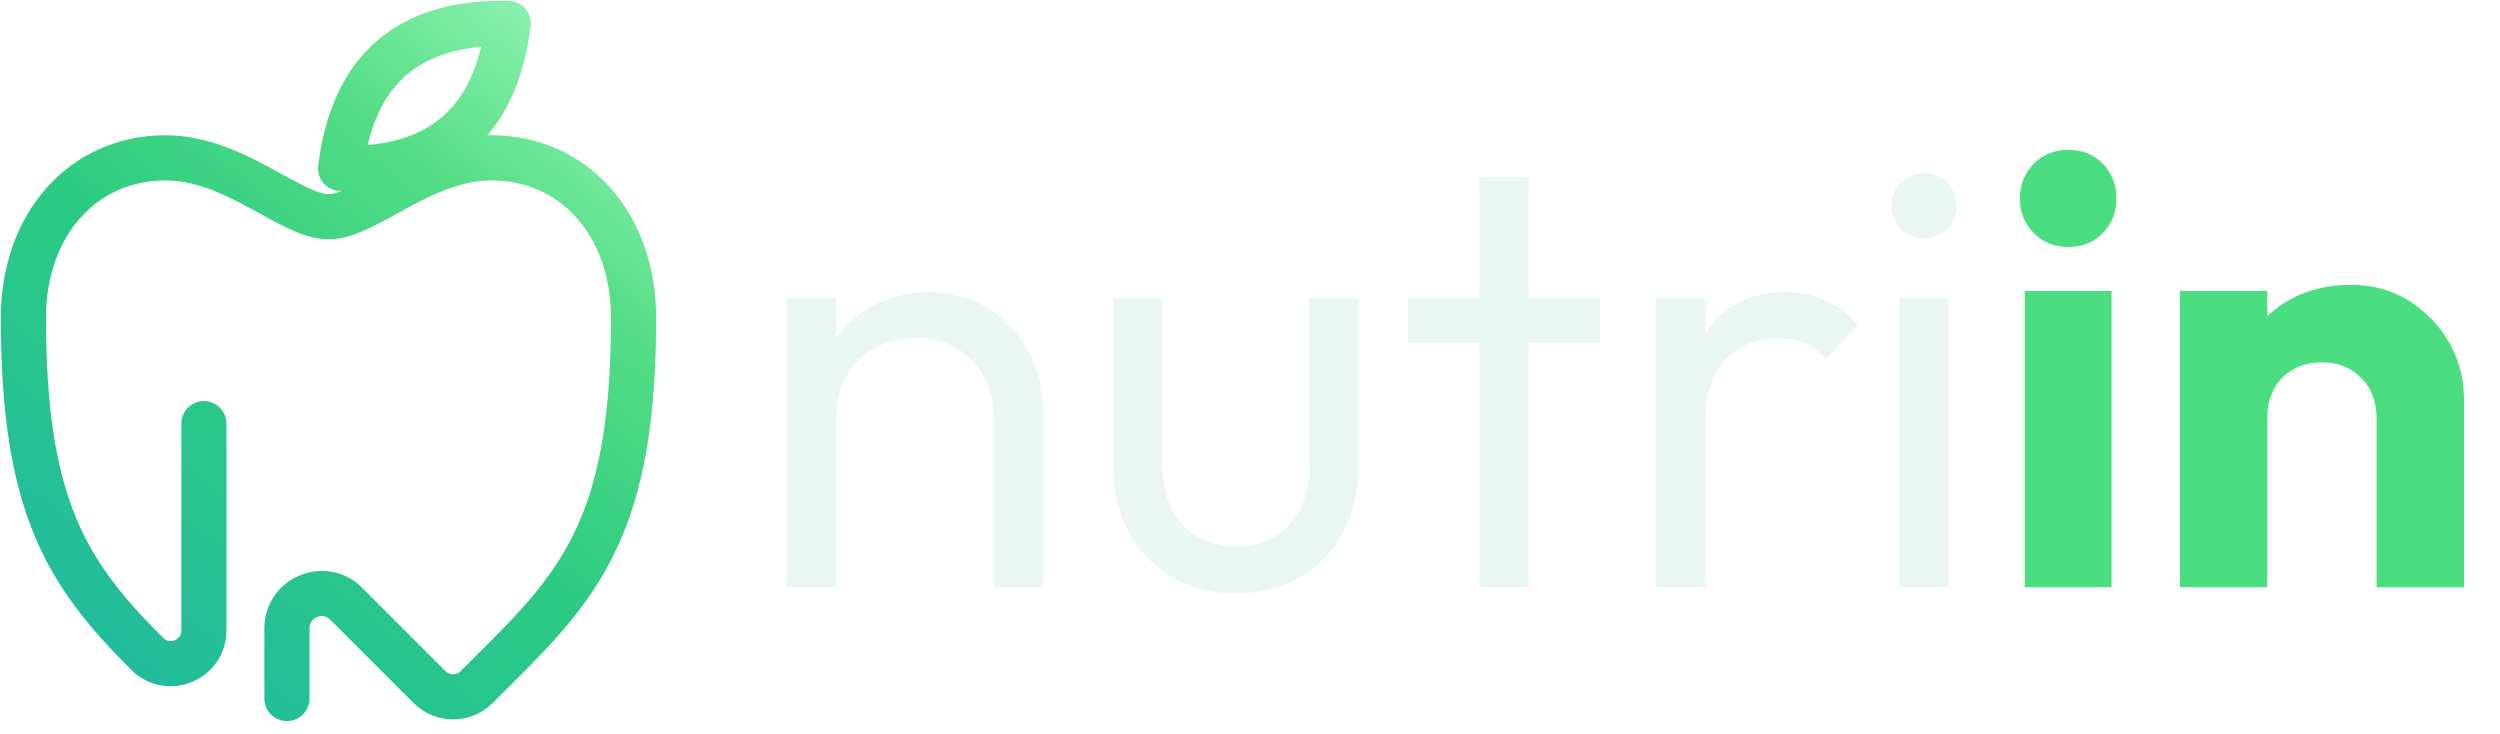
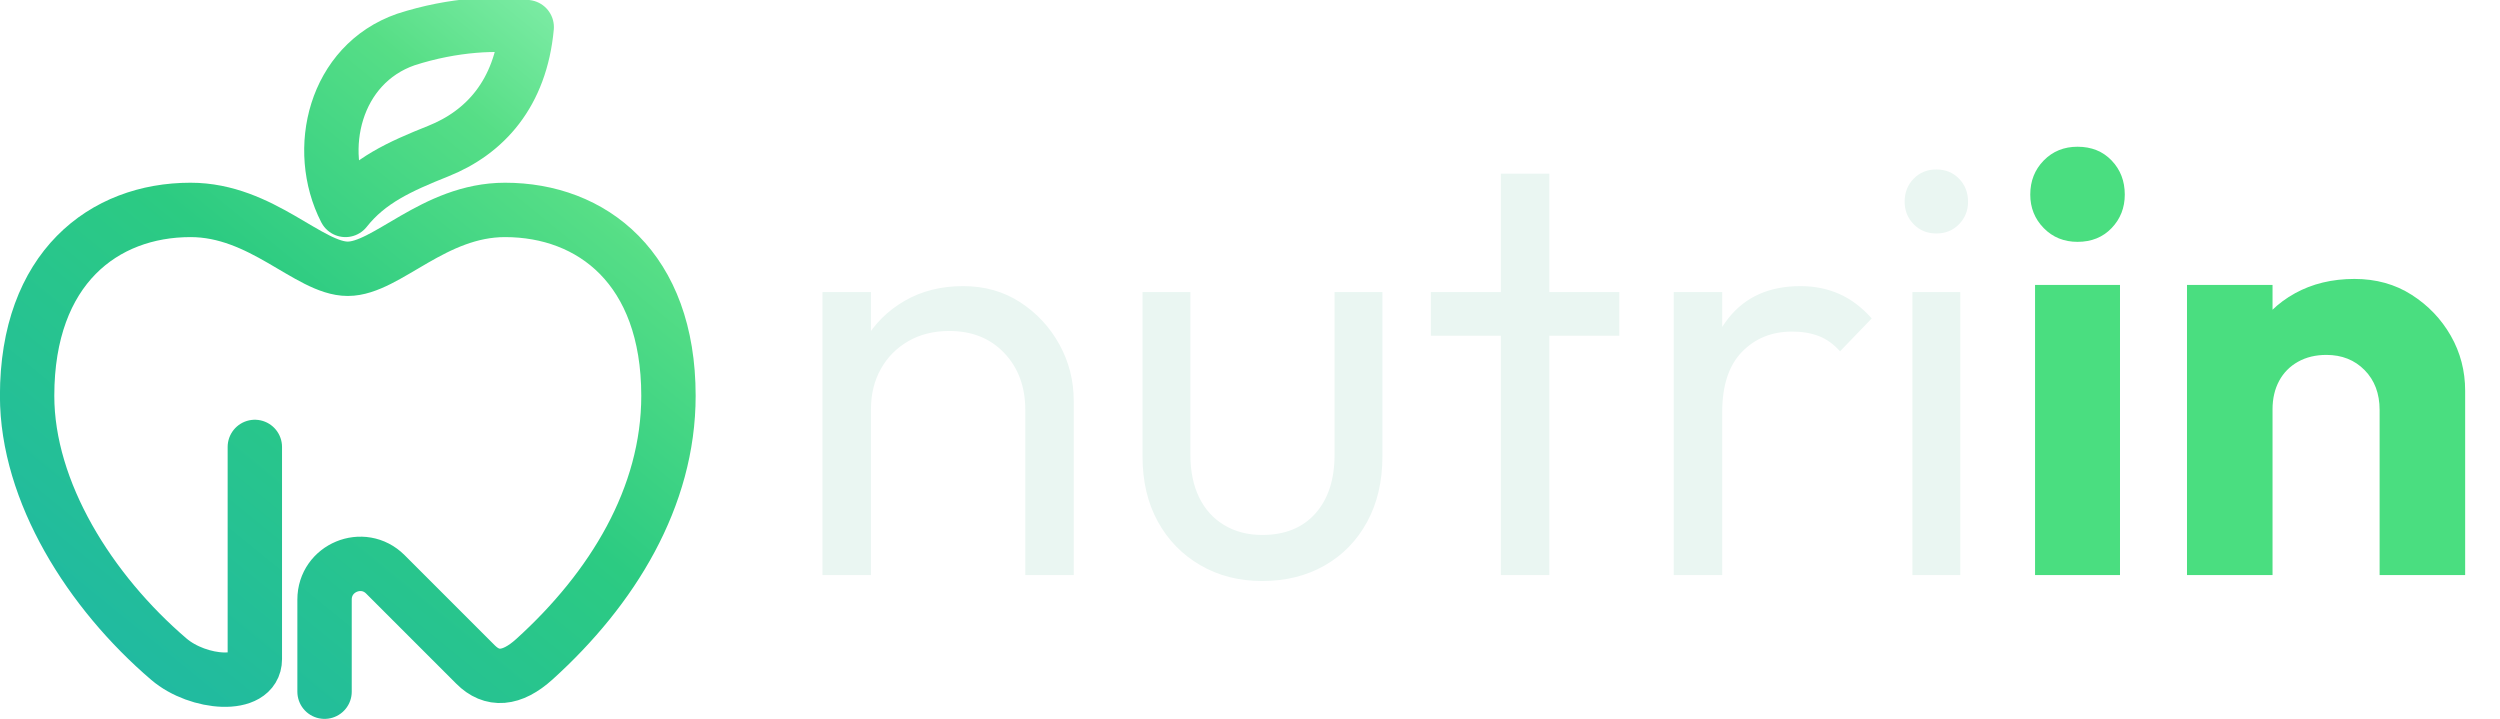
- <svg xmlns="http://www.w3.org/2000/svg" viewBox="0 0 3406 1000" role="img" aria-label="Nutriin">
+ <svg xmlns="http://www.w3.org/2000/svg" viewBox="0 0 3478 1000" role="img" aria-label="Nutriin">
  <defs>
    <linearGradient id="hs" gradientUnits="userSpaceOnUse" x1="150" y1="920" x2="850" y2="60">
      <stop offset="0" stop-color="#1FB8A4" />
      <stop offset=".5" stop-color="#2CCB82" />
      <stop offset=".8" stop-color="#56DE86" />
      <stop offset="1" stop-color="#86EFAC" />
    </linearGradient>
  </defs>
-   <g transform="translate(-66.87,42.18) scale(1.02881)">
-     <g fill="none" stroke="url(#hs)" stroke-width="59.8" stroke-linecap="round" stroke-linejoin="round">
-       <path d="M335,520 L335,793.77 C335,832.97 287.61,852.61 259.89,824.89 L259.89,824.89 C153.82,718.82 96,630 96,380 C96,255 176,168 284,168 C376,168 450,246 500,246 C550,246 624,168 716,168 C824,168 904,255 904,380 C904,630 846.18,718.82 740.11,824.89 L696.11,868.89 C678.93,886.07 651.07,886.07 633.89,868.89 L523.53,758.53 C494.55,729.55 445,750.07 445,791.05 L445,884" />
-       <path d="M516,182 C532.12,51.07 606.12,-12.93 738,-10 C721.88,120.93 647.88,184.93 516,182 Z" />
+   <g transform="translate(-38.79,-31.25) scale(1.07759)">
+     <g fill="none" stroke="url(#hs)" stroke-width="70.2" stroke-linecap="round" stroke-linejoin="round">
+       <path d="M365,606 L365,880 C365,918 292,912.5 254,880 C152.16,792.9 71,664 71,540 C71,375 170,300 282,300 C374,300 435,376 485,376 C535,376 596,300 688,300 C800,300 899,375 899,540 C899,671 826.64,788.88 726,880 C696.4,906.8 671,908 650,887 L533.53,770.53 C504.55,741.55 455,762.07 455,803.05 L455,922" />
+       <path d="M482,300 C442,222 468,112 560,80 C622,60 680,58 716,64 C708,150 662,200 602,224 C552,244 512,262 482,300 Z" />
    </g>
  </g>
-   <g transform="translate(1015.062,800) scale(0.8322148)">
+   <g transform="translate(1087.672,800) scale(0.8322148)">
    <path d="M407 0L407 -276Q407 -334 372 -371Q337 -408 280 -408Q241 -408 211.5 -391Q182 -374 165.5 -344.5Q149 -315 149 -277L114 -296Q114 -350 138.5 -392Q163 -434 205.5 -458.5Q248 -483 303 -483Q357 -483 398.5 -456Q440 -429 464 -385.5Q488 -342 488 -291L488 0ZM68 0L68 -473L149 -473L149 0ZM803 10Q745 10 699.5 -16.5Q654 -43 628.5 -89.5Q603 -136 603 -198L603 -473L683 -473L683 -201Q683 -160 697.5 -130Q712 -100 739.5 -83.5Q767 -67 803 -67Q860 -67 892 -103Q924 -139 924 -201L924 -473L1004 -473L1004 -198Q1004 -136 978.5 -89Q953 -42 907.5 -16Q862 10 803 10ZM1202 0L1202 -671L1283 -671L1283 0ZM1085 -400L1085 -473L1400 -473L1400 -400ZM1491 0L1491 -473L1572 -473L1572 0ZM1572 -272L1540 -286Q1540 -376 1582.5 -429.5Q1625 -483 1703 -483Q1738 -483 1767.5 -470Q1797 -457 1822 -429L1769 -374Q1753 -392 1733.5 -399.5Q1714 -407 1689 -407Q1638 -407 1605 -373Q1572 -339 1572 -272ZM1890 0L1890 -473L1970 -473L1970 0ZM1930 -571Q1907 -571 1892 -586.5Q1877 -602 1877 -624Q1877 -647 1892 -662.5Q1907 -678 1930 -678Q1953 -678 1968 -662.5Q1983 -647 1983 -624Q1983 -602 1968 -586.5Q1953 -571 1930 -571Z" fill="#EAF6F2" />
    <g transform="translate(2039,0)">
      <path d="M56 0L56 -485L198 -485L198 0ZM127 -557Q93 -557 70.5 -580Q48 -603 48 -636Q48 -670 70.5 -693Q93 -716 127 -716Q162 -716 184 -693Q206 -670 206 -636Q206 -603 184 -580Q162 -557 127 -557ZM632 0L632 -276Q632 -317 607 -342.5Q582 -368 543 -368Q516 -368 495.5 -356.5Q475 -345 464 -324.5Q453 -304 453 -277L397 -304Q397 -361 422 -404Q447 -447 490.5 -471Q534 -495 590 -495Q644 -495 685.5 -468.5Q727 -442 751 -400Q775 -358 775 -308L775 0ZM310 0L310 -485L453 -485L453 0Z" fill="#4ADE80" />
    </g>
  </g>
</svg>
